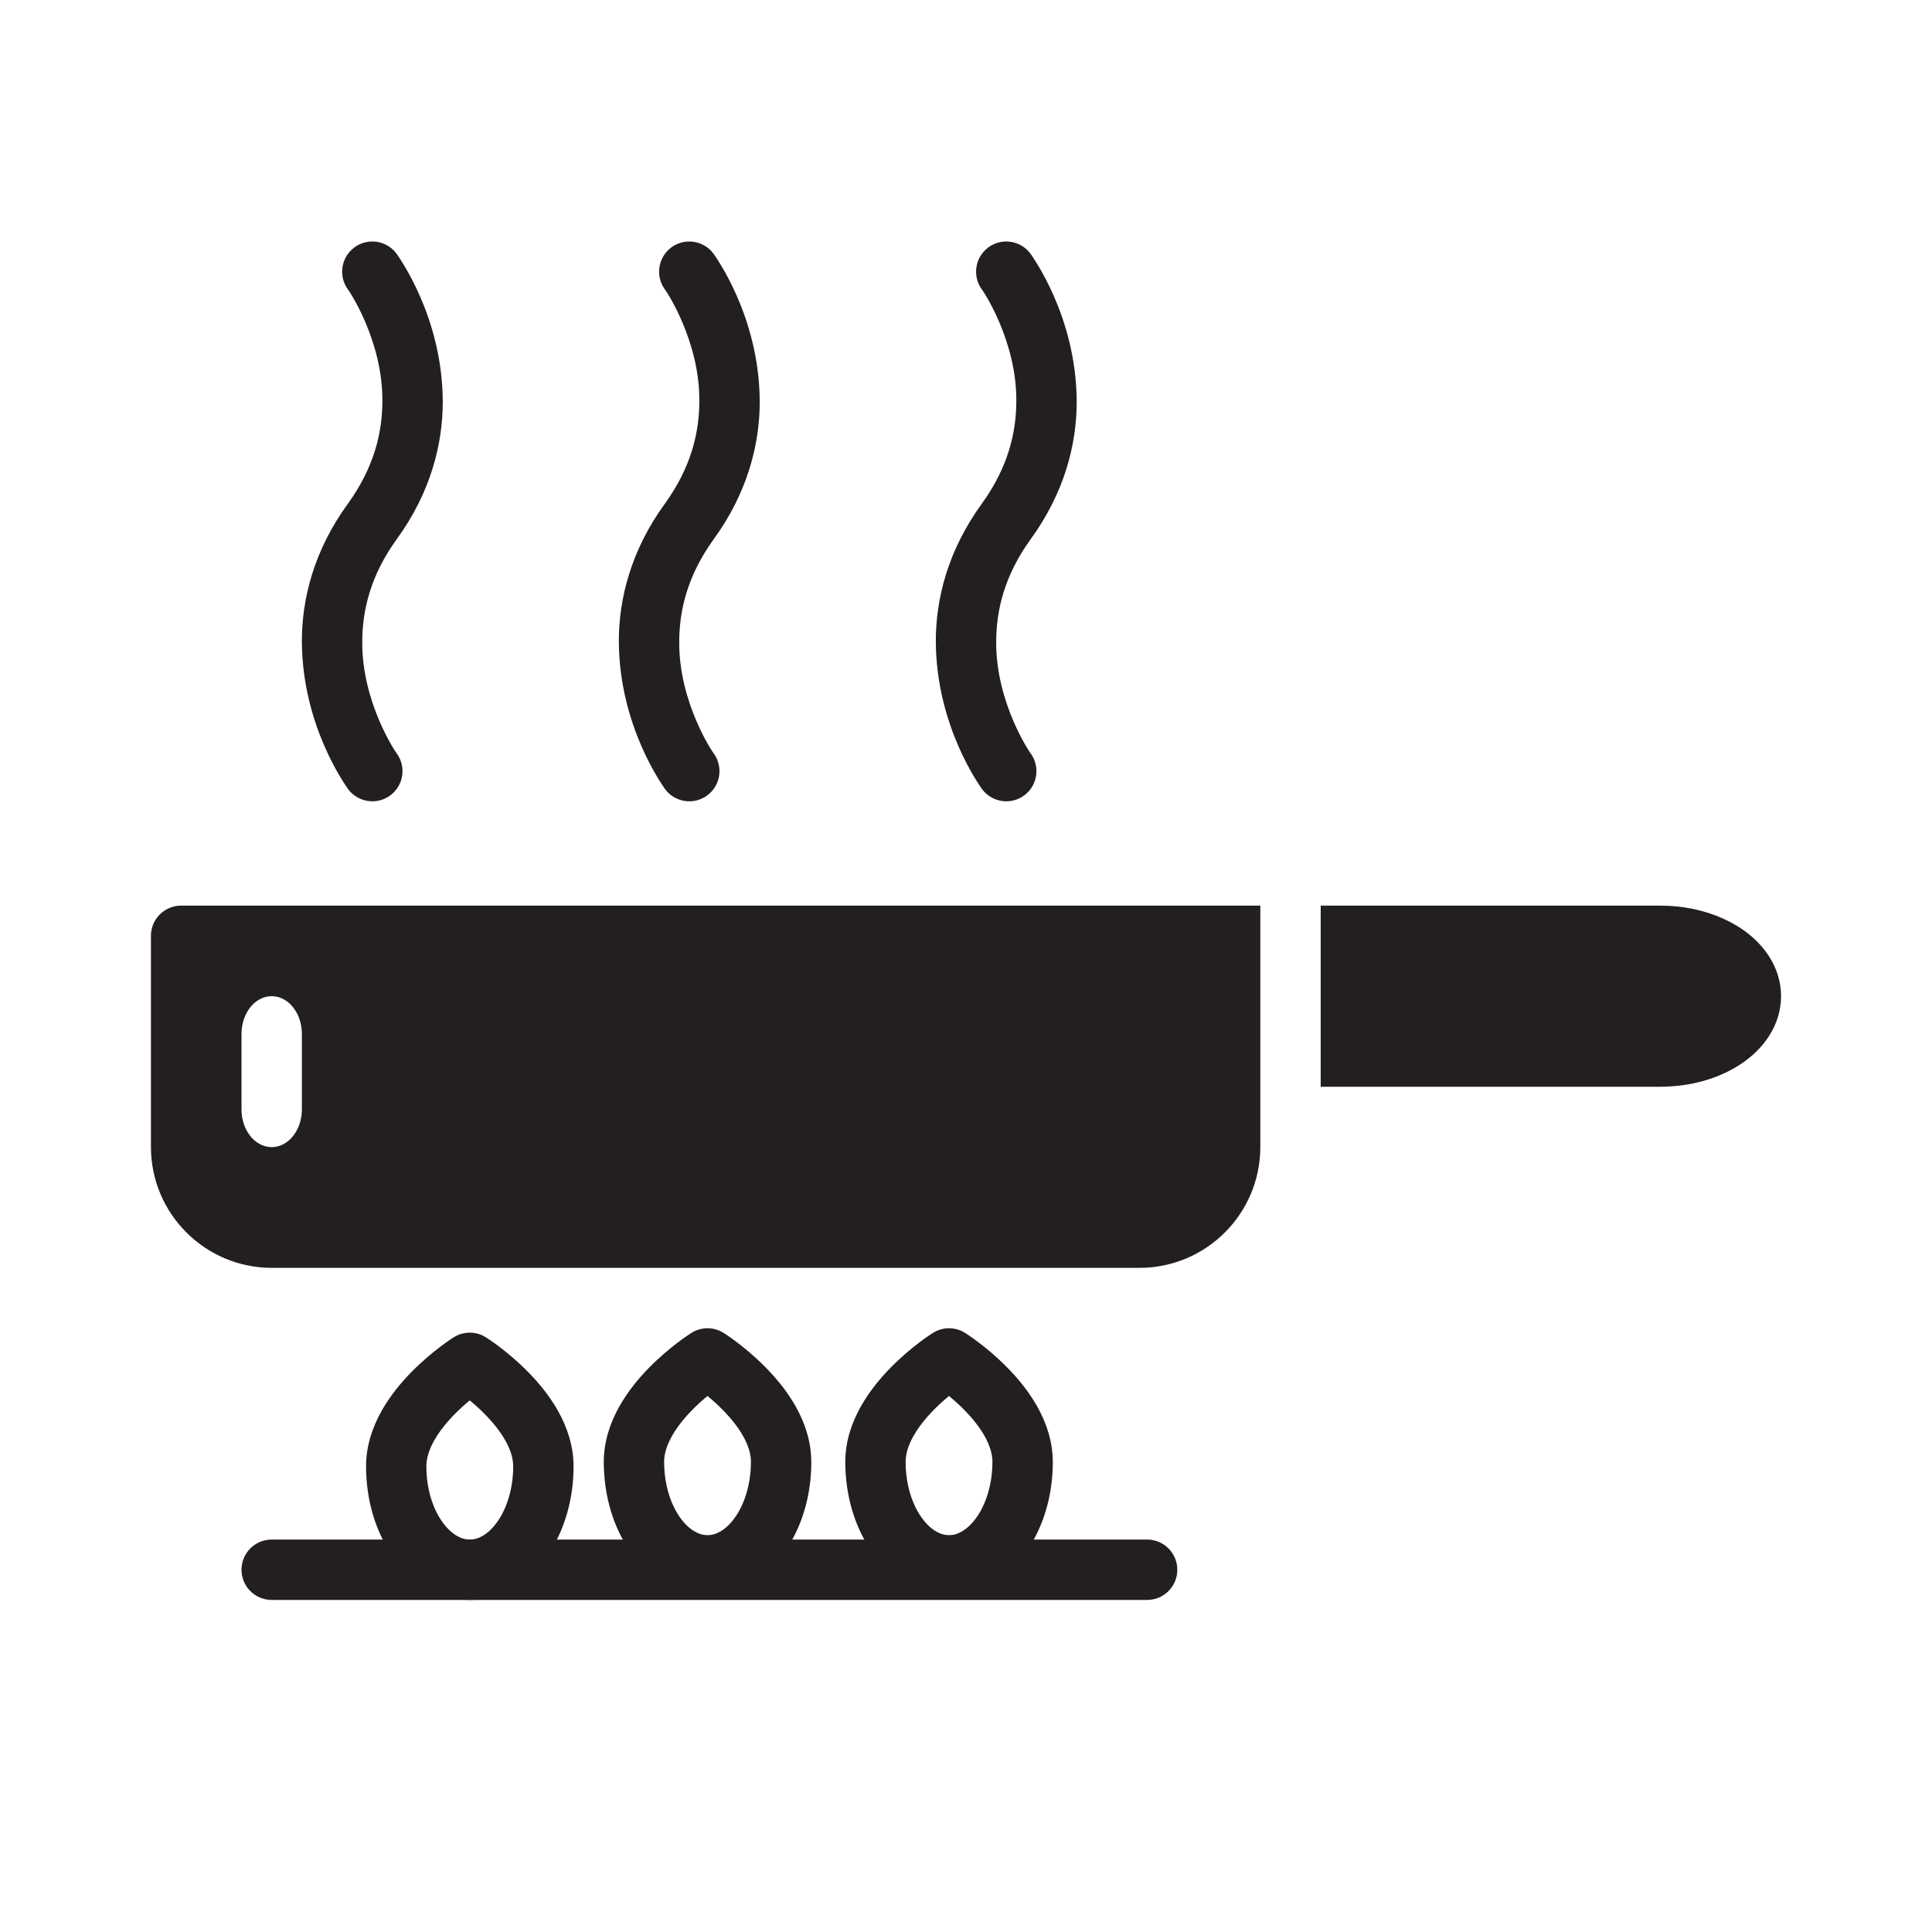
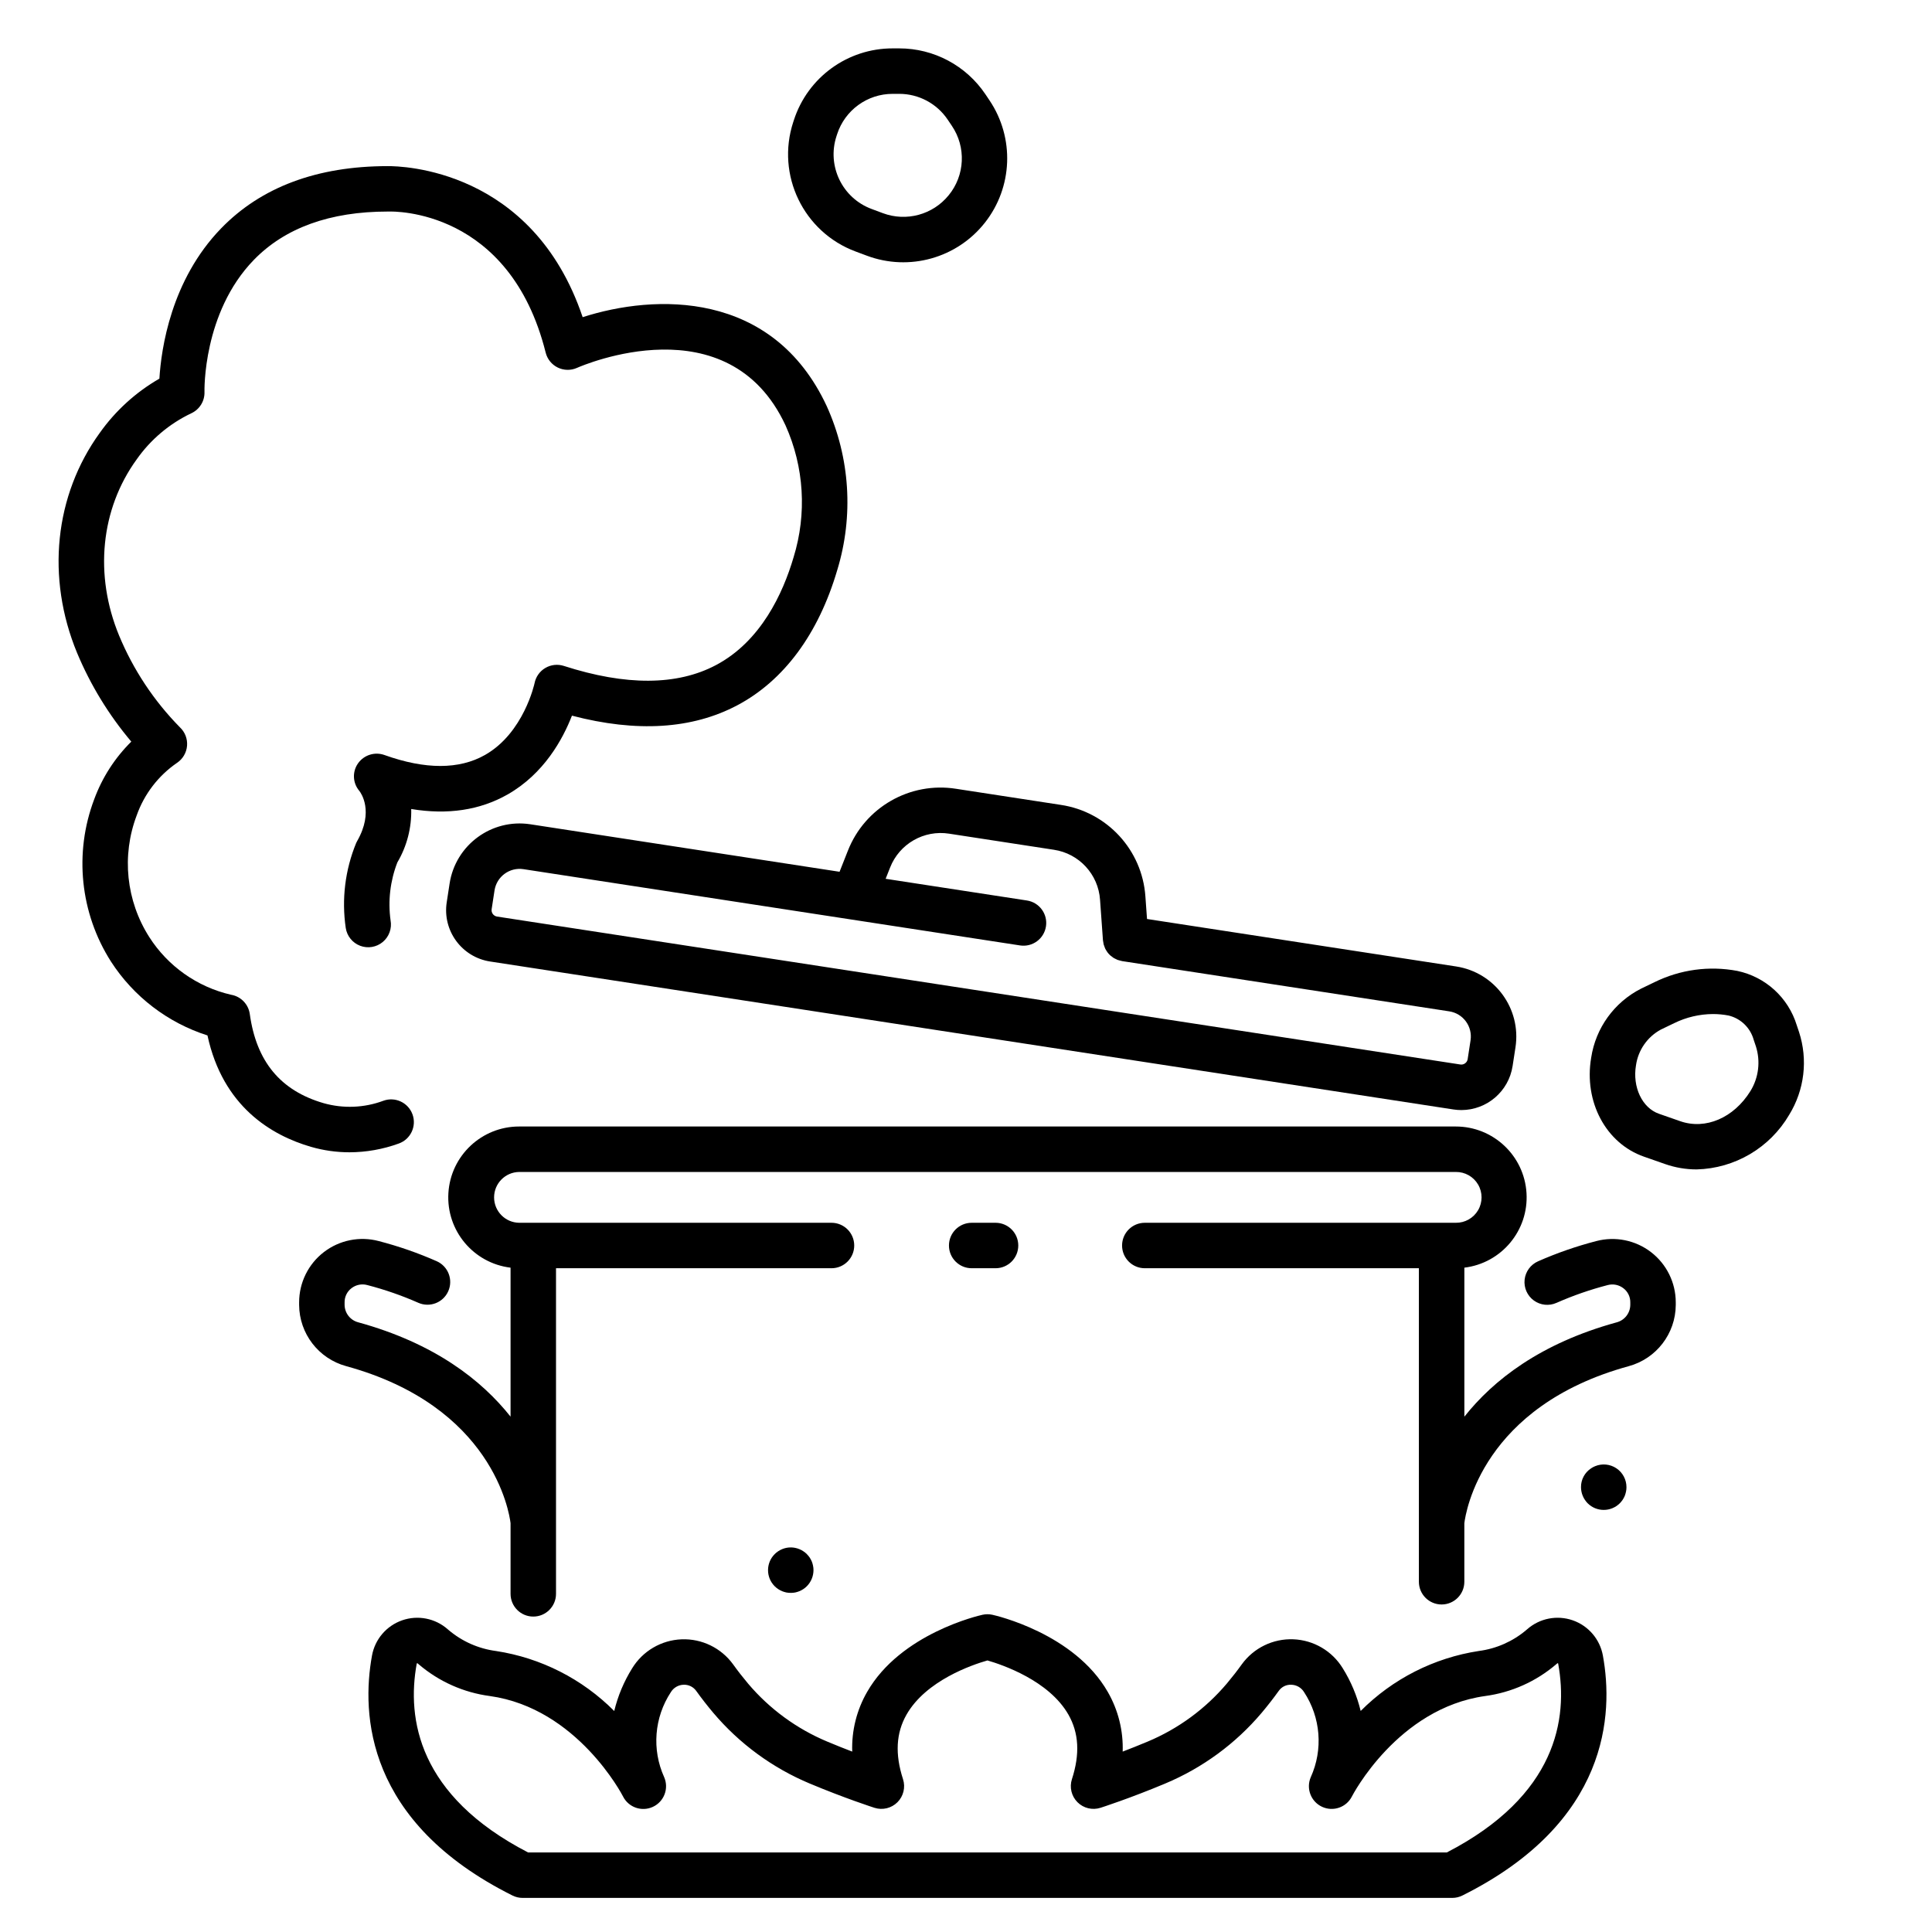
- <svg xmlns="http://www.w3.org/2000/svg" width="800px" height="800px" viewBox="0 0 64 64" enable-background="new 0 0 64 64" id="Layer_1" version="1.1" xml:space="preserve">
-   <g>
-     <path d="M13.143,24.958l-0.28,0.203l0.282-0.2L13.143,24.958l-0.28,0.203l0.282-0.2   c-0.026-0.022-1.159-1.688-1.145-3.705c0.004-1.046,0.271-2.188,1.143-3.396c1.128-1.549,1.528-3.165,1.524-4.57   c-0.015-2.819-1.472-4.79-1.524-4.877c-0.324-0.447-0.949-0.547-1.396-0.223S11.2,9.14,11.524,9.587l0.282-0.204l-0.284,0.201   l0.002,0.003l0.282-0.204l-0.284,0.201c0.026,0.022,1.159,1.688,1.145,3.706c-0.004,1.046-0.271,2.188-1.143,3.396   c-1.128,1.549-1.528,3.164-1.524,4.569c0.015,2.819,1.472,4.789,1.524,4.876c0.324,0.447,0.95,0.547,1.397,0.223   C13.368,26.03,13.467,25.405,13.143,24.958z" fill="#231F20" />
-     <path d="M34.143,24.958l-0.28,0.203l0.282-0.2L34.143,24.958l-0.28,0.203l0.282-0.2   c-0.026-0.022-1.159-1.688-1.145-3.705c0.004-1.046,0.271-2.188,1.143-3.396c1.128-1.549,1.528-3.165,1.524-4.57   c-0.015-2.819-1.472-4.79-1.524-4.877c-0.324-0.447-0.949-0.547-1.396-0.223S32.2,9.14,32.524,9.587l0.282-0.204l-0.284,0.201   l0.002,0.003l0.282-0.204l-0.284,0.201c0.026,0.022,1.159,1.688,1.145,3.706c-0.004,1.046-0.271,2.188-1.143,3.396   c-1.128,1.549-1.528,3.164-1.524,4.569c0.015,2.819,1.472,4.789,1.524,4.876c0.324,0.447,0.95,0.547,1.397,0.223   C34.368,26.03,34.467,25.405,34.143,24.958z" fill="#231F20" />
-     <path d="M23.643,24.958l-0.281,0.203l0.283-0.2L23.643,24.958l-0.281,0.203l0.283-0.2   c-0.026-0.022-1.159-1.688-1.145-3.705c0.004-1.045,0.271-2.187,1.143-3.395c1.128-1.55,1.528-3.166,1.524-4.571   c-0.015-2.819-1.472-4.79-1.524-4.877c-0.324-0.447-0.95-0.547-1.396-0.223C21.799,8.515,21.7,9.14,22.024,9.587l0.281-0.204   l-0.283,0.201l0.002,0.003l0.281-0.204l-0.283,0.201c0.026,0.022,1.158,1.688,1.145,3.706c-0.004,1.046-0.271,2.188-1.143,3.397   c-1.128,1.549-1.528,3.164-1.524,4.568c0.015,2.819,1.472,4.789,1.524,4.876c0.324,0.447,0.95,0.547,1.397,0.223   C23.868,26.03,23.967,25.405,23.643,24.958z" fill="#231F20" />
-     <path d="M9,53h29c0.552,0,1-0.447,1-1s-0.448-1-1-1H9c-0.552,0-1,0.447-1,1S8.448,53,9,53" fill="#231F20" />
-     <path d="M18,48.573h1c-0.001-0.691-0.221-1.306-0.507-1.821c-0.435-0.773-1.024-1.36-1.506-1.778   c-0.482-0.415-0.862-0.655-0.892-0.674c-0.326-0.206-0.739-0.206-1.065,0c-0.04,0.025-0.701,0.44-1.399,1.149   c-0.349,0.355-0.709,0.786-0.998,1.303c-0.287,0.516-0.506,1.13-0.507,1.821c0.002,1.138,0.321,2.186,0.899,3.002   c0.29,0.408,0.649,0.759,1.079,1.015c0.428,0.256,0.932,0.411,1.46,0.41c0.528,0.001,1.032-0.154,1.46-0.41   c0.645-0.386,1.129-0.978,1.462-1.668C18.817,50.229,19,49.427,19,48.573H18h-1c0.002,0.754-0.224,1.42-0.529,1.843   C16.32,50.629,16.154,50.78,16,50.871c-0.156,0.091-0.292,0.128-0.438,0.129c-0.145-0.001-0.282-0.038-0.438-0.129   c-0.23-0.135-0.49-0.412-0.683-0.815c-0.193-0.401-0.318-0.917-0.317-1.482c-0.001-0.255,0.084-0.542,0.254-0.848   c0.251-0.456,0.689-0.916,1.065-1.237c0.188-0.162,0.357-0.291,0.477-0.377l0.137-0.096l0.033-0.021l0.006-0.004l-0.159-0.248   l0.157,0.249l0.002-0.001l-0.159-0.248l0.157,0.249l-0.533-0.846l-0.533,0.846l0.036-0.058l-0.037,0.058h0.001l0.036-0.058   l-0.037,0.058c0.032,0.019,0.586,0.384,1.088,0.909c0.251,0.261,0.486,0.561,0.645,0.854C16.921,48.05,17,48.326,17,48.573H18z" fill="#231F20" />
-     <path d="M25.875,48.427h1c-0.001-0.691-0.221-1.306-0.507-1.82c-0.435-0.773-1.024-1.36-1.506-1.778   C24.38,44.413,24,44.173,23.97,44.154c-0.326-0.206-0.739-0.206-1.065,0c-0.04,0.025-0.701,0.44-1.399,1.148   c-0.349,0.356-0.709,0.787-0.998,1.304c-0.287,0.515-0.506,1.129-0.507,1.82c0.002,1.139,0.321,2.187,0.899,3.003   c0.29,0.407,0.649,0.759,1.079,1.015c0.428,0.256,0.932,0.411,1.46,0.41c0.528,0.001,1.032-0.154,1.46-0.41   c0.645-0.386,1.129-0.978,1.462-1.668c0.333-0.693,0.515-1.495,0.515-2.35H25.875h-1c0.002,0.754-0.225,1.42-0.529,1.844   c-0.151,0.213-0.317,0.364-0.471,0.455c-0.156,0.091-0.292,0.128-0.438,0.129c-0.145-0.001-0.282-0.038-0.438-0.129   c-0.23-0.135-0.49-0.412-0.682-0.815C22.124,49.509,22,48.992,22,48.427c-0.001-0.255,0.084-0.541,0.254-0.847   c0.251-0.456,0.689-0.916,1.065-1.237c0.188-0.162,0.357-0.291,0.477-0.377l0.137-0.096l0.033-0.021l0.006-0.004l-0.159-0.249   l0.157,0.25l0.002-0.001l-0.159-0.249l0.157,0.25L23.438,45l-0.533,0.846l0.036-0.058l-0.037,0.058h0.001l0.036-0.058l-0.037,0.058   c0.032,0.019,0.586,0.385,1.088,0.909c0.251,0.261,0.486,0.561,0.645,0.854c0.16,0.295,0.239,0.571,0.239,0.818H25.875z" fill="#231F20" />
-     <path d="M33.875,48.427h1c-0.001-0.691-0.221-1.306-0.507-1.82c-0.435-0.773-1.024-1.36-1.506-1.778   C32.38,44.413,32,44.173,31.97,44.154c-0.326-0.206-0.739-0.206-1.065,0c-0.04,0.025-0.701,0.44-1.399,1.148   c-0.349,0.356-0.709,0.787-0.998,1.304c-0.287,0.515-0.506,1.129-0.507,1.82c0.002,1.139,0.321,2.187,0.899,3.003   c0.29,0.407,0.649,0.759,1.079,1.015c0.428,0.256,0.932,0.411,1.46,0.41c0.528,0.001,1.032-0.154,1.46-0.41   c0.645-0.386,1.129-0.978,1.462-1.668c0.333-0.693,0.515-1.495,0.515-2.35H33.875h-1c0.002,0.754-0.225,1.42-0.529,1.844   c-0.151,0.213-0.317,0.364-0.471,0.455c-0.156,0.091-0.292,0.128-0.438,0.129c-0.145-0.001-0.282-0.038-0.438-0.129   c-0.23-0.135-0.49-0.412-0.682-0.815C30.124,49.509,30,48.992,30,48.427c-0.001-0.255,0.084-0.541,0.254-0.847   c0.251-0.456,0.689-0.916,1.065-1.237c0.188-0.162,0.357-0.291,0.477-0.377l0.137-0.096l0.033-0.021l0.006-0.004l-0.159-0.249   l0.157,0.25l0.002-0.001l-0.159-0.249l0.157,0.25L31.438,45l-0.533,0.846l0.036-0.058l-0.037,0.058h0.001l0.036-0.058l-0.037,0.058   c0.032,0.019,0.586,0.385,1.088,0.909c0.251,0.261,0.486,0.561,0.645,0.854c0.16,0.295,0.239,0.571,0.239,0.818H33.875z" fill="#231F20" />
-   </g>
-   <g>
-     <path d="M41.75,36v-6h-1H6c-0.552,0-1,0.447-1,1v7c0.004,2.207,1.793,3.996,4,4h28.75c2.207-0.004,3.996-1.793,4-4   V36z M10,36.75C10,37.441,9.552,38,9,38s-1-0.559-1-1.25v-2.5C8,33.559,8.448,33,9,33s1,0.559,1,1.25V36.75z" fill="#231F20" />
-     <path d="M58.606,31.687c-0.364-0.567-0.903-0.975-1.521-1.255C56.466,30.152,55.755,30.001,55,30H43.75v6H55   c1.007-0.003,1.935-0.267,2.673-0.756c0.368-0.246,0.692-0.553,0.933-0.931C58.848,33.938,59.001,33.481,59,33   C59.001,32.519,58.848,32.062,58.606,31.687z" fill="#231F20" />
-   </g>
+ <svg xmlns="http://www.w3.org/2000/svg" id="line" viewBox="0 0 340 340">
+   <path d="M257.7,223.089a12.467,12.467,0,0,0-1.509-24.843H91.357a12.467,12.467,0,0,0-1.508,24.843v26.216c-5.075-6.4-13.346-12.9-26.806-16.6a3.212,3.212,0,0,1-2.4-3.054v-.477a3.069,3.069,0,0,1,1.213-2.472,3.17,3.17,0,0,1,2.766-.557,59.034,59.034,0,0,1,9,3.126,4,4,0,0,0,3.25-7.31,67.027,67.027,0,0,0-10.23-3.556,11.152,11.152,0,0,0-14,10.769v.477a11.232,11.232,0,0,0,8.284,10.769c25.77,7.071,28.69,25.714,28.923,27.628v12.442a4,4,0,0,0,8,0V223.189h48.48a4,4,0,0,0,0-8H91.357a4.472,4.472,0,0,1,0-8.943H256.192a4.472,4.472,0,1,1,0,8.943H201.466a4,4,0,0,0,0,8H249.7v55.173a4,4,0,0,0,8,0v-10.3c.244-1.993,3.2-20.577,28.922-27.635a11.232,11.232,0,0,0,8.284-10.769v-.477a11.152,11.152,0,0,0-14-10.769,67.1,67.1,0,0,0-10.23,3.556,4,4,0,1,0,3.25,7.31,59.047,59.047,0,0,1,9-3.126,3.177,3.177,0,0,1,2.765.557,3.069,3.069,0,0,1,1.213,2.472v.477a3.212,3.212,0,0,1-2.4,3.054c-13.46,3.694-21.731,10.2-26.8,16.6V223.089Z" />
+   <path d="M175.2,223.189a4,4,0,0,0,0-8H171a4,4,0,0,0,0,8Z" />
+   <path d="M256.266,170.083l-54.41-8.356-.283-3.939a17.522,17.522,0,0,0-14.891-16.143l-18.431-2.831A17.517,17.517,0,0,0,149.2,149.745l-1.452,3.672L93.34,145.06a12.471,12.471,0,0,0-14.219,10.434l-.506,3.3a9.133,9.133,0,0,0,7.642,10.416l169.52,26.036a9.289,9.289,0,0,0,1.407.108,9.14,9.14,0,0,0,9.009-7.75l.507-3.3A12.486,12.486,0,0,0,256.266,170.083Zm2.526,13-.506,3.3a1.115,1.115,0,0,1-.451.743,1.1,1.1,0,0,1-.843.206L87.471,161.3a1.135,1.135,0,0,1-.949-1.3l.506-3.3a4.473,4.473,0,0,1,5.1-3.741l57.477,8.828h0l29.906,4.593a4,4,0,0,0,1.215-7.908l-24.868-3.819.782-1.975a9.565,9.565,0,0,1,10.394-5.965l18.43,2.83a9.562,9.562,0,0,1,8.126,8.81l.512,7.121c.009.12.041.231.059.348s.032.256.065.38a3.915,3.915,0,0,0,.158.441c.036.09.06.184.1.27a4.02,4.02,0,0,0,.294.494c.034.05.058.1.094.153a3.924,3.924,0,0,0,.5.561c.044.041.1.071.143.11a4.081,4.081,0,0,0,.454.345c.081.051.171.086.255.131a4,4,0,0,0,.432.21c.088.034.182.053.273.08a3.933,3.933,0,0,0,.483.125c.024,0,.046.015.071.018l57.563,8.841A4.477,4.477,0,0,1,258.792,183.088Z" />
+   <path d="M282.084,291.363a8.1,8.1,0,0,0-13.326-4.642l-.144.125a16.164,16.164,0,0,1-8.367,3.7,37.285,37.285,0,0,0-20.791,10.557,25.6,25.6,0,0,0-3.144-7.5,10.687,10.687,0,0,0-17.783-.7c-.795,1.111-1.676,2.242-2.619,3.365A36.928,36.928,0,0,1,201.948,306.5c-1.545.648-3.03,1.236-4.375,1.752a19.72,19.72,0,0,0-2.622-10.5c-5.9-10.3-19.73-13.452-20.316-13.58a3.991,3.991,0,0,0-1.72,0c-.586.128-14.414,3.276-20.316,13.58a19.7,19.7,0,0,0-2.622,10.5c-1.346-.516-2.83-1.1-4.375-1.752a36.94,36.94,0,0,1-13.963-10.226c-.943-1.123-1.824-2.254-2.618-3.365a10.687,10.687,0,0,0-17.783.7,25.584,25.584,0,0,0-3.144,7.5A37.291,37.291,0,0,0,87.3,290.551a16.172,16.172,0,0,1-8.379-3.716l-.131-.113a8.1,8.1,0,0,0-13.327,4.641c-1.862,10.227-1.127,29.31,24.723,42.216a4,4,0,0,0,1.786.421h163.6a4,4,0,0,0,1.786-.421C283.211,320.673,283.947,301.59,282.084,291.363ZM254.618,326H92.932c-19.343-10-21.356-23.543-19.6-33.2.012-.066.018-.074.064-.09s.072-.009.123.035l.185.161A24.137,24.137,0,0,0,86.2,298.474c15.414,2.15,23.356,17.5,23.429,17.646a4,4,0,0,0,7.256-3.363,15.558,15.558,0,0,1,1.178-14.97,2.708,2.708,0,0,1,2.235-1.3,2.593,2.593,0,0,1,2.22,1.078c.915,1.278,1.923,2.575,3,3.854a44.983,44.983,0,0,0,16.994,12.459c6.1,2.557,11.158,4.194,11.37,4.262a4,4,0,0,0,5.032-5.041c-1.428-4.4-1.226-8.115.616-11.348,3.431-6.021,11.572-8.777,14.244-9.541,2.662.769,10.82,3.547,14.239,9.516,1.855,3.239,2.061,6.959.63,11.373a4,4,0,0,0,5.032,5.041c.212-.068,5.272-1.7,11.371-4.262a44.983,44.983,0,0,0,16.994-12.459c1.075-1.279,2.084-2.576,3-3.854a2.545,2.545,0,0,1,2.218-1.078,2.712,2.712,0,0,1,2.238,1.3,15.563,15.563,0,0,1,1.176,14.97,4,4,0,0,0,7.251,3.372c.079-.155,8.02-15.5,23.434-17.655a24.167,24.167,0,0,0,12.516-5.595l.159-.139c.051-.044.069-.052.122-.034s.053.024.064.09h0C275.973,302.457,273.96,316,254.618,326Z" />
+   <path d="M19.534,169.227A31.688,31.688,0,0,0,36.511,182.22c2.712,12.535,11.267,17.582,18.2,19.6a24.335,24.335,0,0,0,6.789.964,25.557,25.557,0,0,0,8.693-1.547,4,4,0,1,0-2.719-7.524,16.92,16.92,0,0,1-10.532.424c-7.579-2.2-11.826-7.33-12.982-15.681a4,4,0,0,0-3.318-3.4A23.267,23.267,0,0,1,26.27,164.91a24,24,0,0,1-2.219-21.4,18.845,18.845,0,0,1,7.105-9.264,4.006,4.006,0,0,0,.5-6.258,50.816,50.816,0,0,1-10.7-16.145c-4.4-10.658-3.248-22.242,3.09-30.989a24.724,24.724,0,0,1,9.623-8.125,4,4,0,0,0,2.317-3.757c-.005-.138-.337-13.919,8.669-23.217,5.479-5.657,13.414-8.526,23.584-8.526l.167,0c.869-.032,21.3-.485,27.625,24.83a4,4,0,0,0,5.5,2.685c1.084-.479,26.664-11.487,36.71,10.12a32.958,32.958,0,0,1,1.418,23.2c-1.867,6.351-5.753,14.8-13.666,18.984-6.834,3.617-15.84,3.664-26.768.142a4,4,0,0,0-5.151,3.035c-.017.086-1.894,8.758-8.713,12.631-4.545,2.583-10.5,2.588-17.69.019a4.029,4.029,0,0,0-4.667,1.468,3.953,3.953,0,0,0,.232,4.839c.276.353,2.609,3.6-.383,8.832-.063.11-.121.224-.173.34A28.425,28.425,0,0,0,60.845,163.3a4,4,0,1,0,7.889-1.322,20.47,20.47,0,0,1,1.194-10.207,17.6,17.6,0,0,0,2.438-9.4c6.405,1.062,12.088.21,16.954-2.554,6.431-3.653,9.748-9.783,11.333-13.874,11.387,2.984,21.158,2.376,29.088-1.818,8.215-4.346,14.3-12.575,17.6-23.8a40.947,40.947,0,0,0-1.84-28.832c-9.533-20.505-30.3-19.761-42.963-15.675-8.82-26.17-31.95-26.6-34.3-26.583h0c-12.418,0-22.287,3.688-29.331,10.96-8.818,9.1-10.537,21.189-10.856,26.44a33.136,33.136,0,0,0-10.485,9.532c-7.979,11.012-9.476,25.493-4,38.736a60.137,60.137,0,0,0,9.54,15.611,27.682,27.682,0,0,0-6.531,10.157A32.036,32.036,0,0,0,19.534,169.227Z" />
+   <path d="M173.424,16.6a18.26,18.26,0,0,0-15.178-8.085H157.1a18.247,18.247,0,0,0-17.39,12.621l-.109.334a18.247,18.247,0,0,0,11,22.8l1.97.735A18.289,18.289,0,0,0,174.142,17.67Zm-6.476,17.765a10.289,10.289,0,0,1-11.579,3.149l-1.971-.735a10.265,10.265,0,0,1-6.186-12.829l.109-.334a10.263,10.263,0,0,1,9.783-7.1h1.142a10.274,10.274,0,0,1,8.539,4.548l.719,1.069A10.235,10.235,0,0,1,166.948,34.367Z" />
+   <path d="M289.3,203.55l3.746,1.31a16.714,16.714,0,0,0,5.534.938,19.435,19.435,0,0,0,16.273-9.586,17.462,17.462,0,0,0,1.74-14.617l-.392-1.165a13.942,13.942,0,0,0-10.472-9.568,23.214,23.214,0,0,0-14.567,1.986l-2.356,1.135a16.375,16.375,0,0,0-8.787,12.16C278.708,193.892,282.611,201.212,289.3,203.55Zm-1.393-16.073a8.5,8.5,0,0,1,4.372-6.287l2.357-1.135a15.673,15.673,0,0,1,6.817-1.6,14.616,14.616,0,0,1,2.758.263,6.06,6.06,0,0,1,4.408,4.265l.392,1.166a9.515,9.515,0,0,1-.957,7.85c-2.937,4.736-7.907,6.87-12.368,5.311L291.938,196C288.993,194.969,287.259,191.305,287.906,187.477Z" />
+   <path d="M137.63,280.02a4.99,4.99,0,0,0,.75.23,4.114,4.114,0,0,0,.78.07,4.042,4.042,0,0,0,.78-.07,4.659,4.659,0,0,0,.75-.23,4.143,4.143,0,0,0,.69-.37,3.694,3.694,0,0,0,.61-.5,4.029,4.029,0,0,0,1.17-2.83,3.445,3.445,0,0,0-.08-.78,4.019,4.019,0,0,0-.22-.75,4.579,4.579,0,0,0-.37-.69,4.188,4.188,0,0,0-.5-.6,3.251,3.251,0,0,0-.61-.5,3.519,3.519,0,0,0-.69-.37,3.832,3.832,0,0,0-.75-.23,3.959,3.959,0,0,0-2.31.23,3.828,3.828,0,0,0-.69.37,3.605,3.605,0,0,0-.61.5,4,4,0,0,0,0,5.65,4.161,4.161,0,0,0,.61.5A4.579,4.579,0,0,0,137.63,280.02Z" />
+   <path d="M285.56,263.94a4.143,4.143,0,0,0,.37-.69,4.635,4.635,0,0,0,.22-.75,3.387,3.387,0,0,0,.08-.78,3.991,3.991,0,0,0-5.53-3.69,3.828,3.828,0,0,0-.69.37,3.914,3.914,0,0,0-1.78,3.32,4.047,4.047,0,0,0,.08.78,3.832,3.832,0,0,0,.23.75,3.519,3.519,0,0,0,.37.69,3.639,3.639,0,0,0,.49.61,4.008,4.008,0,0,0,5.66,0A4.279,4.279,0,0,0,285.56,263.94Z" />
</svg>
